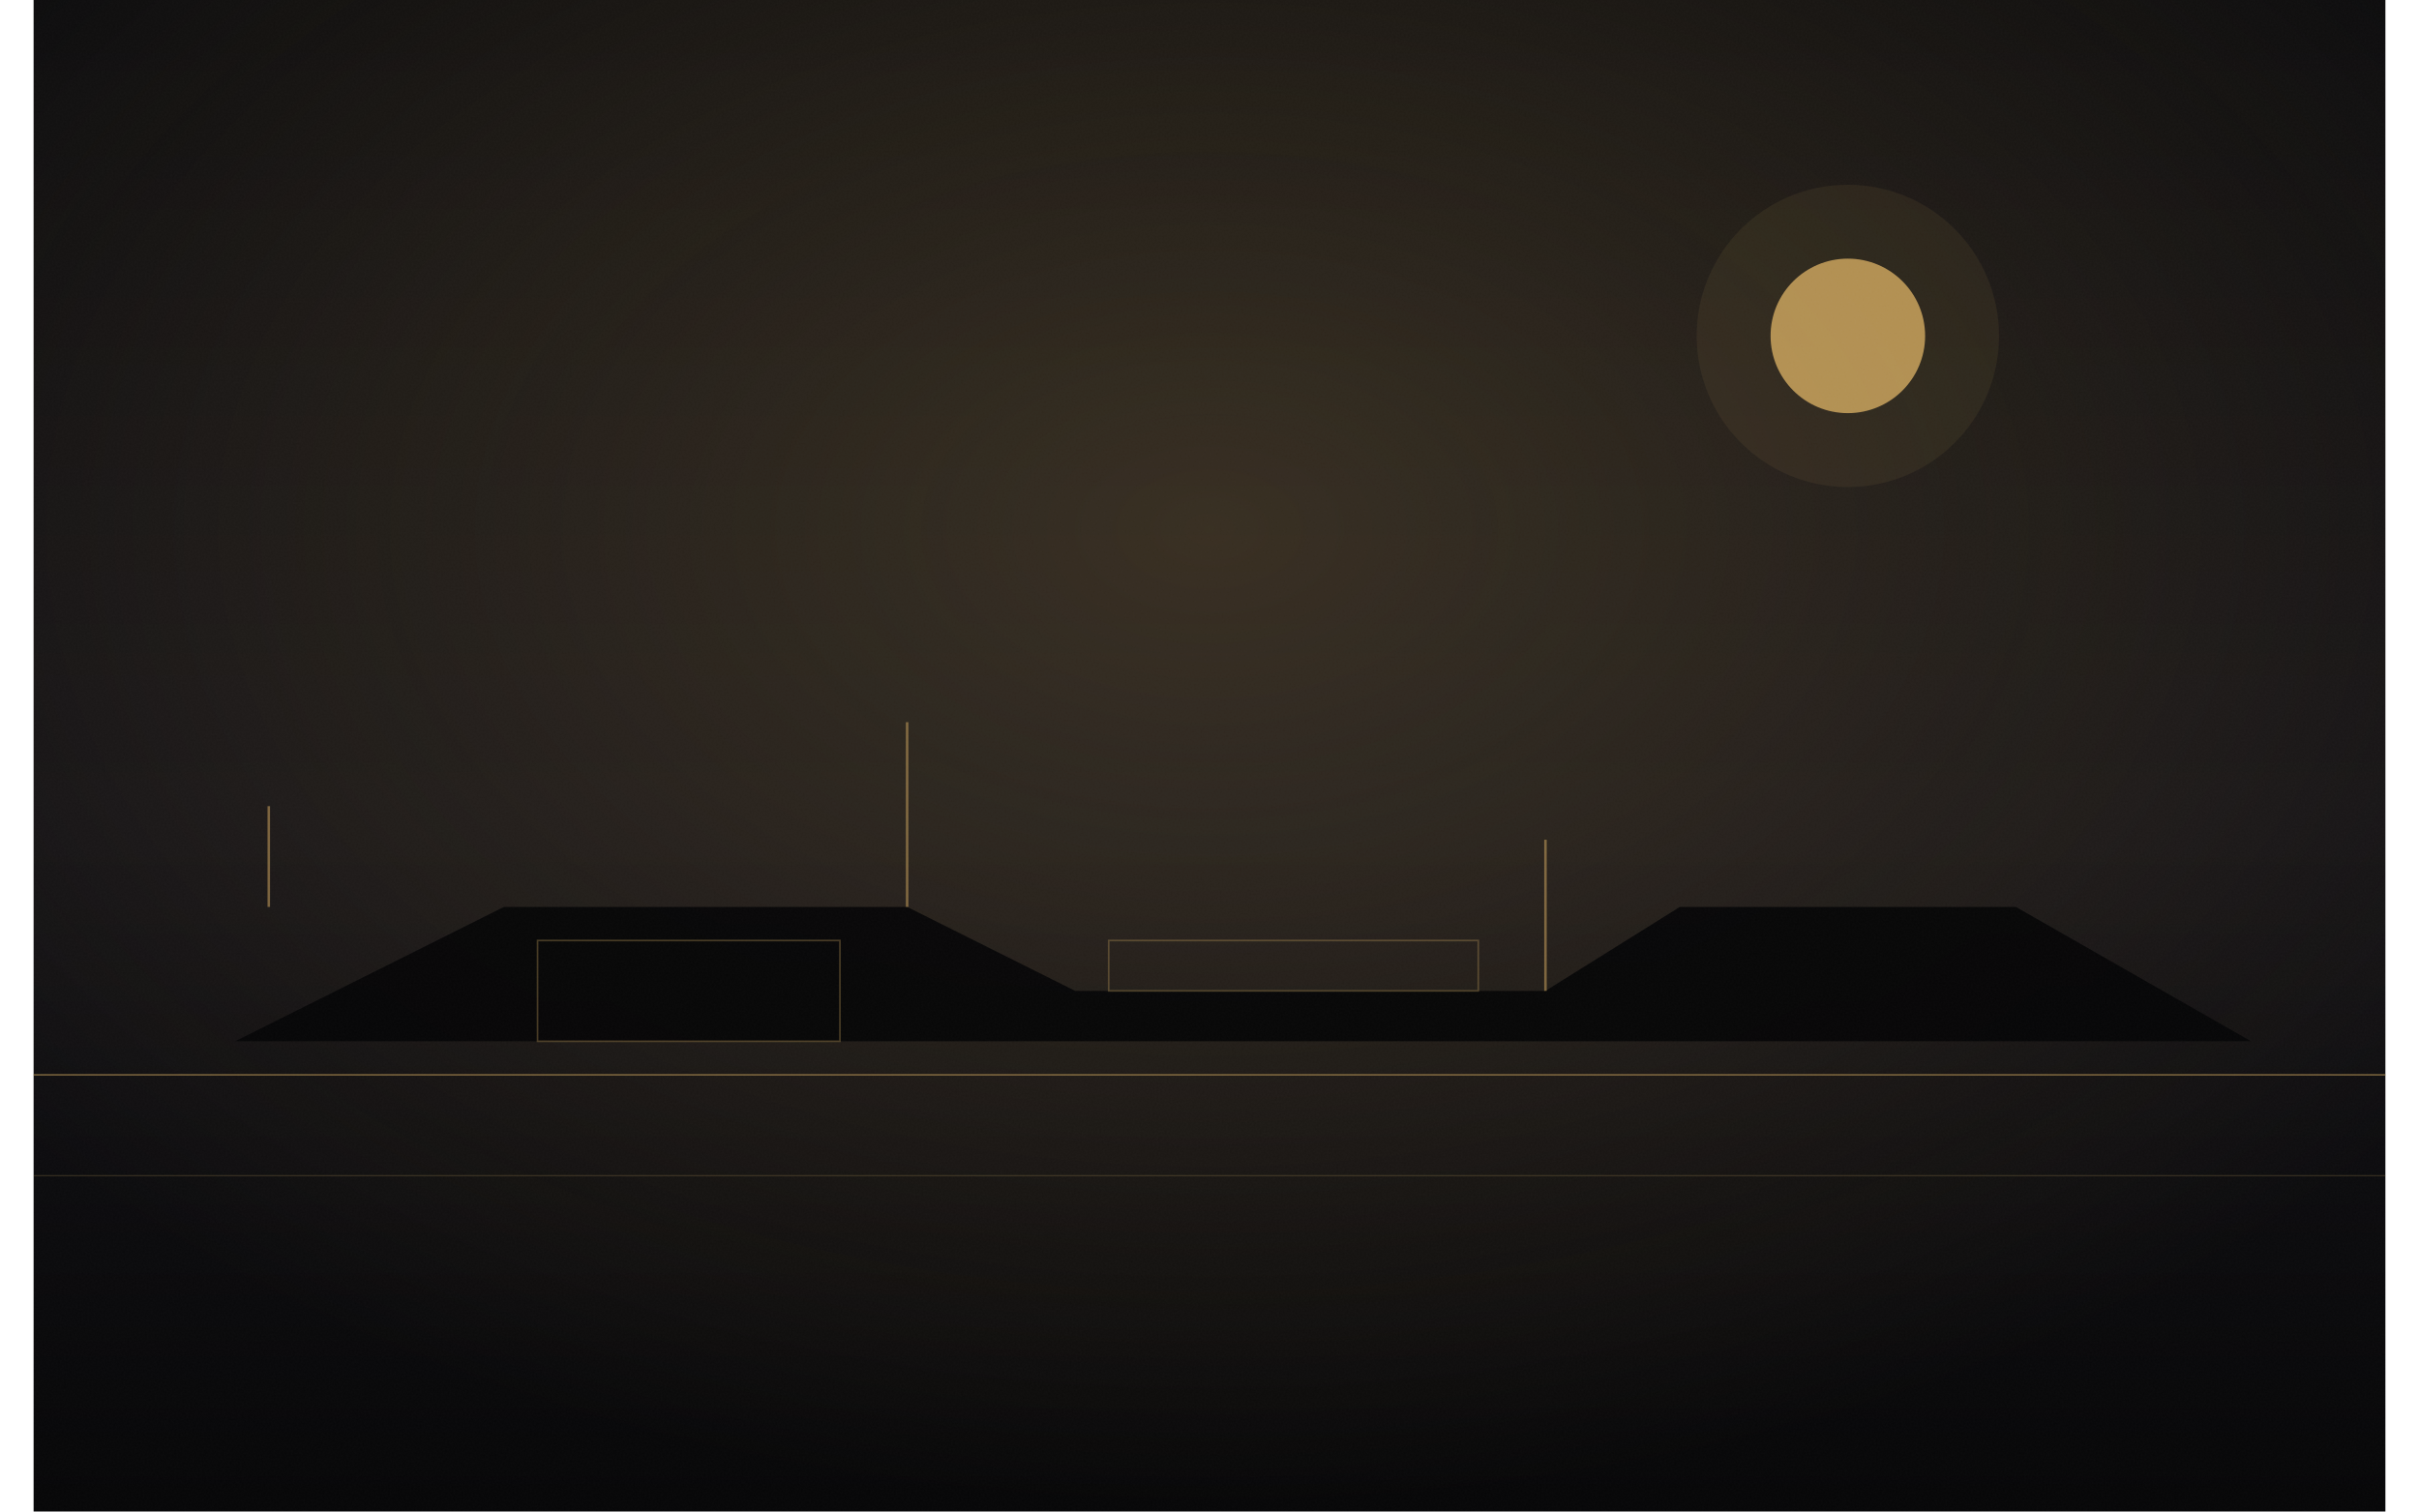
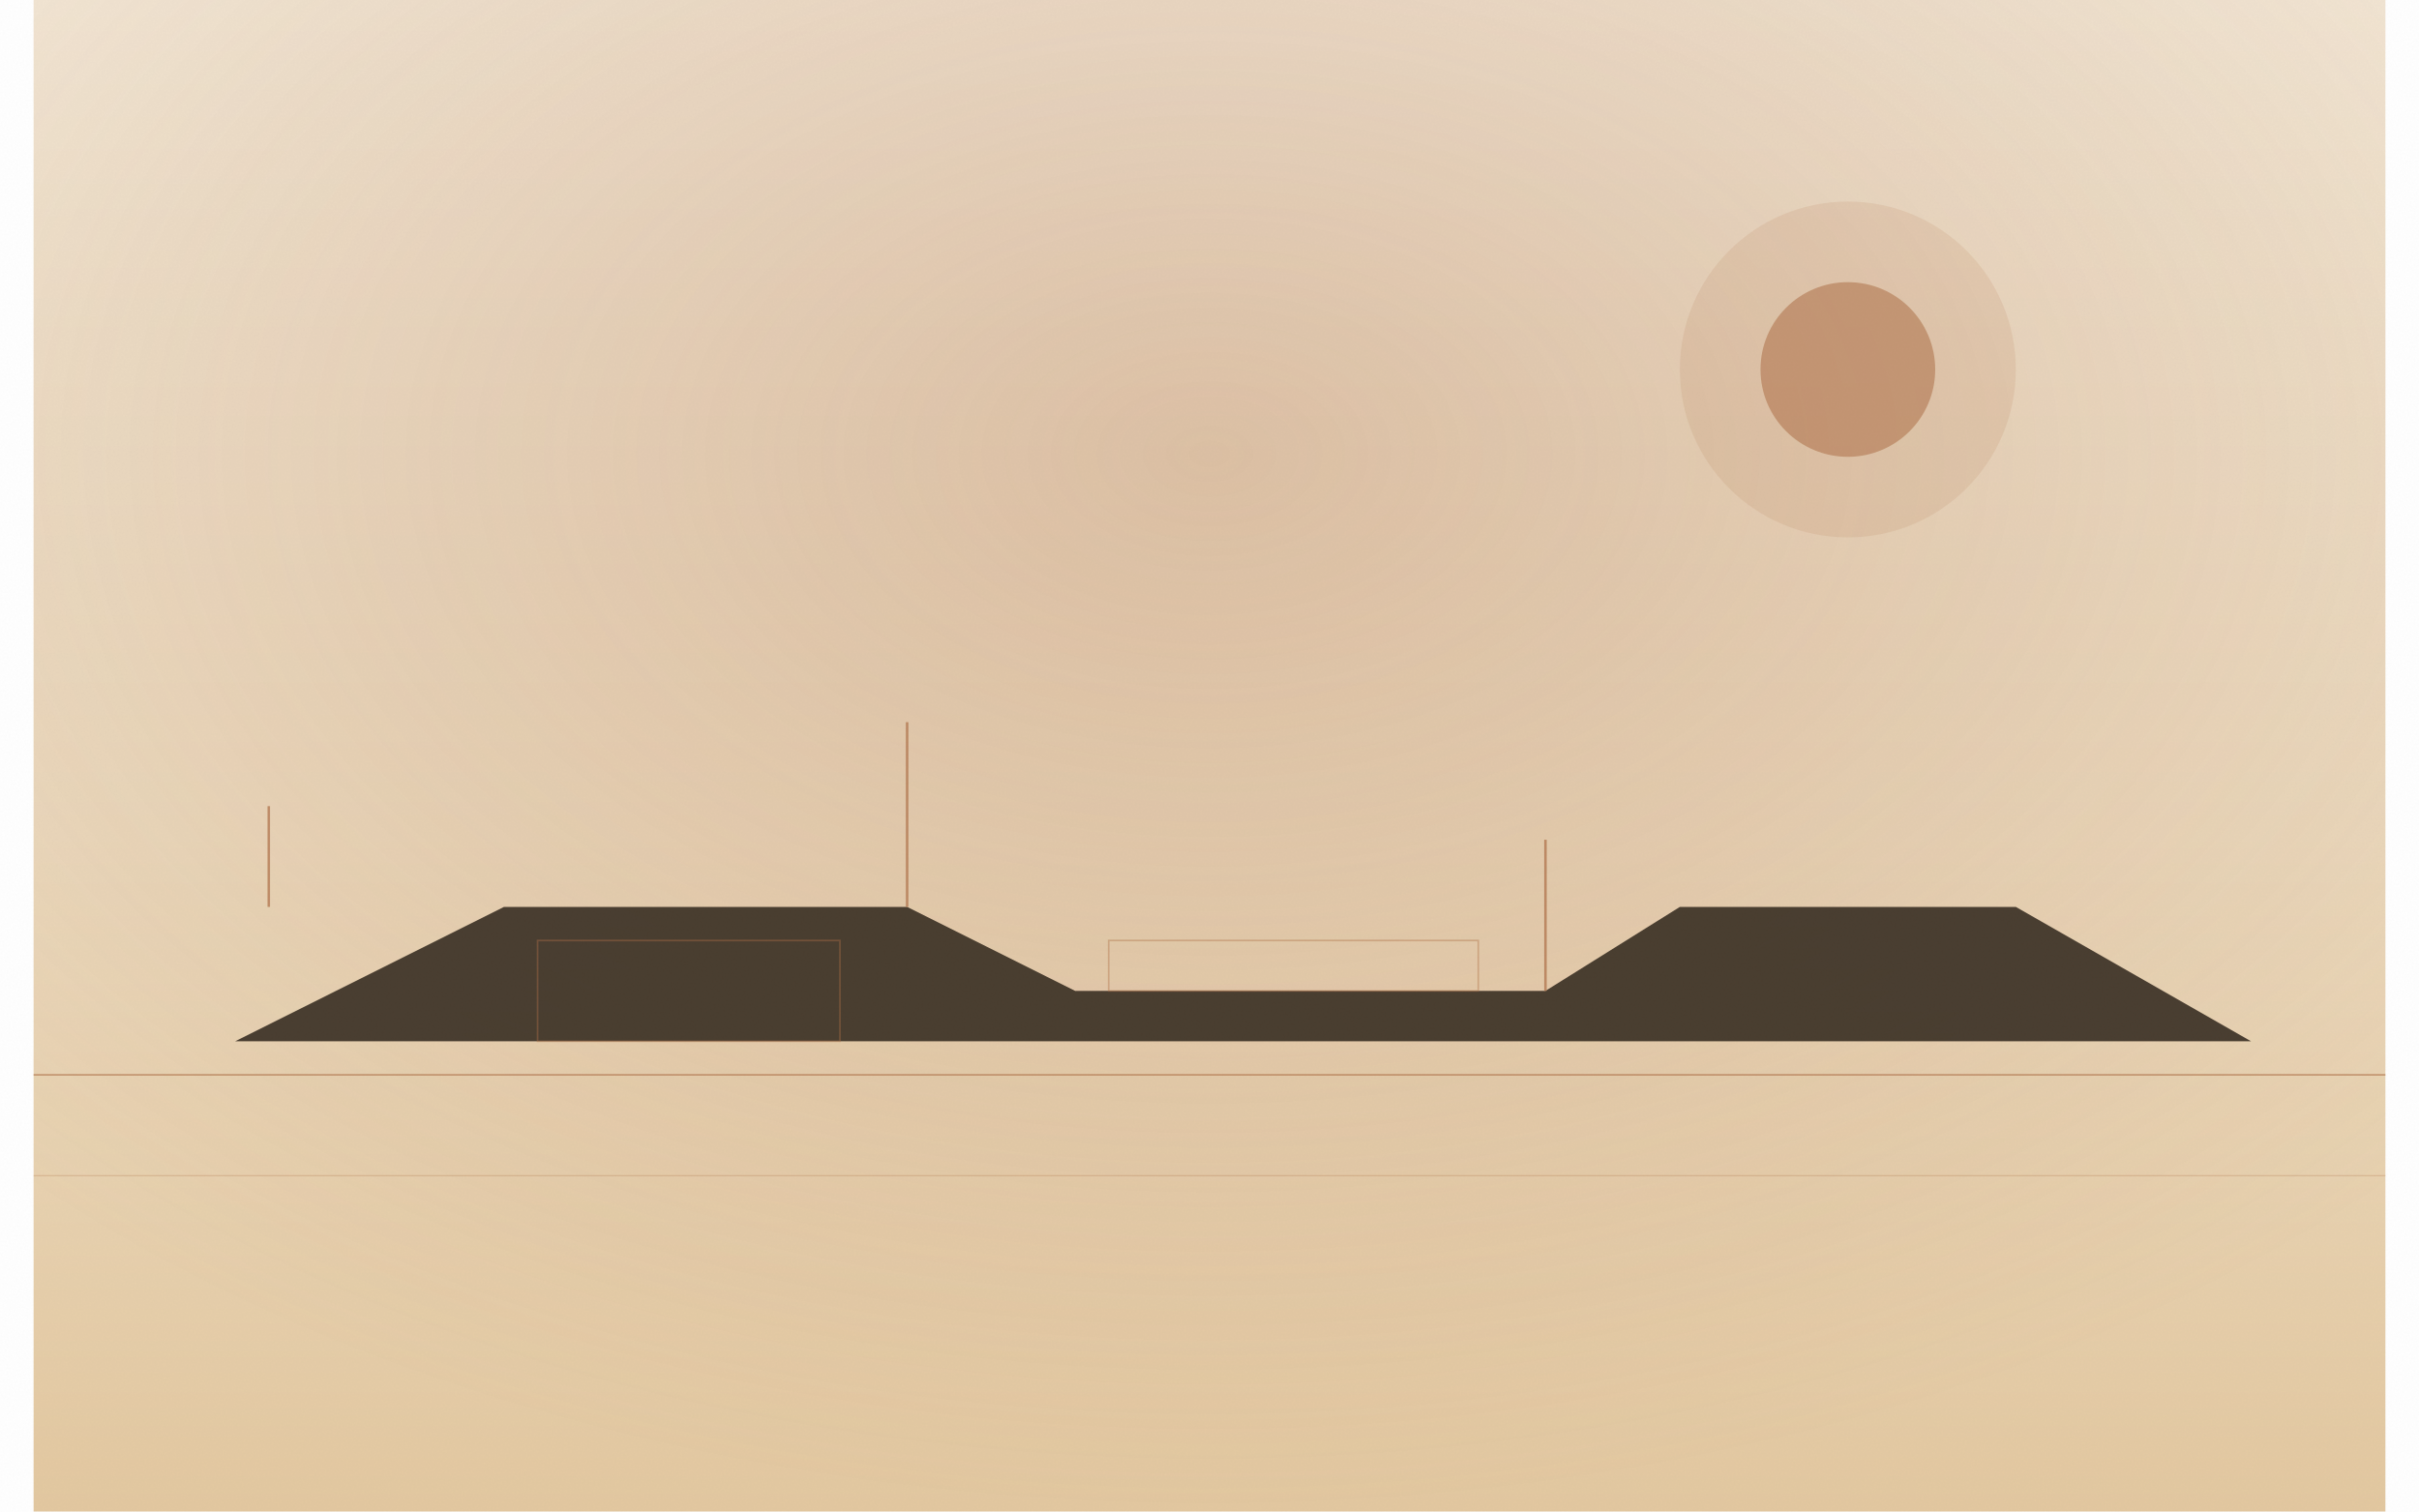
<svg xmlns="http://www.w3.org/2000/svg" width="2000" height="1250" viewBox="0 0 1400 900">
  <defs>
    <linearGradient id="bg" x1="0" y1="0" x2="0" y2="1">
-       <stop offset="0%" stop-color="#0a0a0c" />
-       <stop offset="55%" stop-color="#111014" />
-       <stop offset="100%" stop-color="#060607" />
+       <stop offset="0%" stop-color="#f4ead9" />
+       <stop offset="55%" stop-color="#eddcc0" />
+       <stop offset="100%" stop-color="#e3c8a0" />
    </linearGradient>
-     <radialGradient id="glow" cx="50%" cy="35%" r="65%">
-       <stop offset="0%" stop-color="#c9a25c" stop-opacity="0.22" />
-       <stop offset="100%" stop-color="#c9a25c" stop-opacity="0" />
+     <radialGradient id="glow" cx="50%" cy="30%" r="70%">
+       <stop offset="0%" stop-color="#a9683f" stop-opacity="0.28" />
+       <stop offset="100%" stop-color="#a9683f" stop-opacity="0" />
    </radialGradient>
    <filter id="g1">
      <feTurbulence type="fractalNoise" baseFrequency="0.85" numOctaves="2" stitchTiles="stitch" result="noise" />
-       <feColorMatrix in="noise" type="matrix" values="0 0 0 0 1  0 0 0 0 1  0 0 0 0 1  0 0 0 0.02 0" />
+       <feColorMatrix in="noise" type="matrix" values="0 0 0 0 0  0 0 0 0 0  0 0 0 0 0  0 0 0 0.015 0" />
    </filter>
  </defs>
  <rect width="1400" height="900" fill="url(#bg)" />
  <rect width="1400" height="900" fill="url(#glow)" />
-   <circle cx="1080" cy="200" r="46" fill="#c9a25c" opacity="0.85" />
-   <circle cx="1080" cy="200" r="90" fill="#c9a25c" opacity="0.08" />
-   <g opacity="0.9">
-     <path d="M120,620 L280,540 L520,540 L620,590 L900,590 L980,540 L1180,540 L1320,620 L120,620 Z" fill="#040405" />
-     <line x1="140" y1="540" x2="140" y2="480" stroke="#c9a25c" stroke-width="1.5" opacity="0.6" />
-     <line x1="520" y1="540" x2="520" y2="430" stroke="#c9a25c" stroke-width="1.5" opacity="0.6" />
-     <line x1="900" y1="590" x2="900" y2="500" stroke="#c9a25c" stroke-width="1.5" opacity="0.6" />
-     <rect x="300" y="560" width="180" height="60" fill="none" stroke="#c9a25c" stroke-width="1" opacity="0.35" />
-     <rect x="640" y="560" width="220" height="30" fill="none" stroke="#c9a25c" stroke-width="1" opacity="0.35" />
+   <circle cx="1080" cy="220" r="52" fill="#a9683f" opacity="0.5" />
+   <circle cx="1080" cy="220" r="100" fill="#a9683f" opacity="0.12" />
+   <g opacity="0.92">
+     <path d="M120,620 L280,540 L520,540 L620,590 L900,590 L980,540 L1180,540 L1320,620 L120,620 Z" fill="#3d3226" />
+     <line x1="140" y1="540" x2="140" y2="480" stroke="#a9683f" stroke-width="1.5" opacity="0.7" />
+     <line x1="520" y1="540" x2="520" y2="430" stroke="#a9683f" stroke-width="1.5" opacity="0.7" />
+     <line x1="900" y1="590" x2="900" y2="500" stroke="#a9683f" stroke-width="1.5" opacity="0.7" />
+     <rect x="300" y="560" width="180" height="60" fill="none" stroke="#a9683f" stroke-width="1" opacity="0.4" />
+     <rect x="640" y="560" width="220" height="30" fill="none" stroke="#a9683f" stroke-width="1" opacity="0.4" />
  </g>
-   <line x1="0" y1="640" x2="1400" y2="640" stroke="#c9a25c" stroke-width="1" opacity="0.5" />
-   <line x1="0" y1="700" x2="1400" y2="700" stroke="#c9a25c" stroke-width="0.6" opacity="0.25" />
+   <line x1="0" y1="640" x2="1400" y2="640" stroke="#a9683f" stroke-width="1" opacity="0.55" />
+   <line x1="0" y1="700" x2="1400" y2="700" stroke="#a9683f" stroke-width="0.6" opacity="0.3" />
  <rect width="1400" height="900" filter="url(#g1)" />
</svg>
